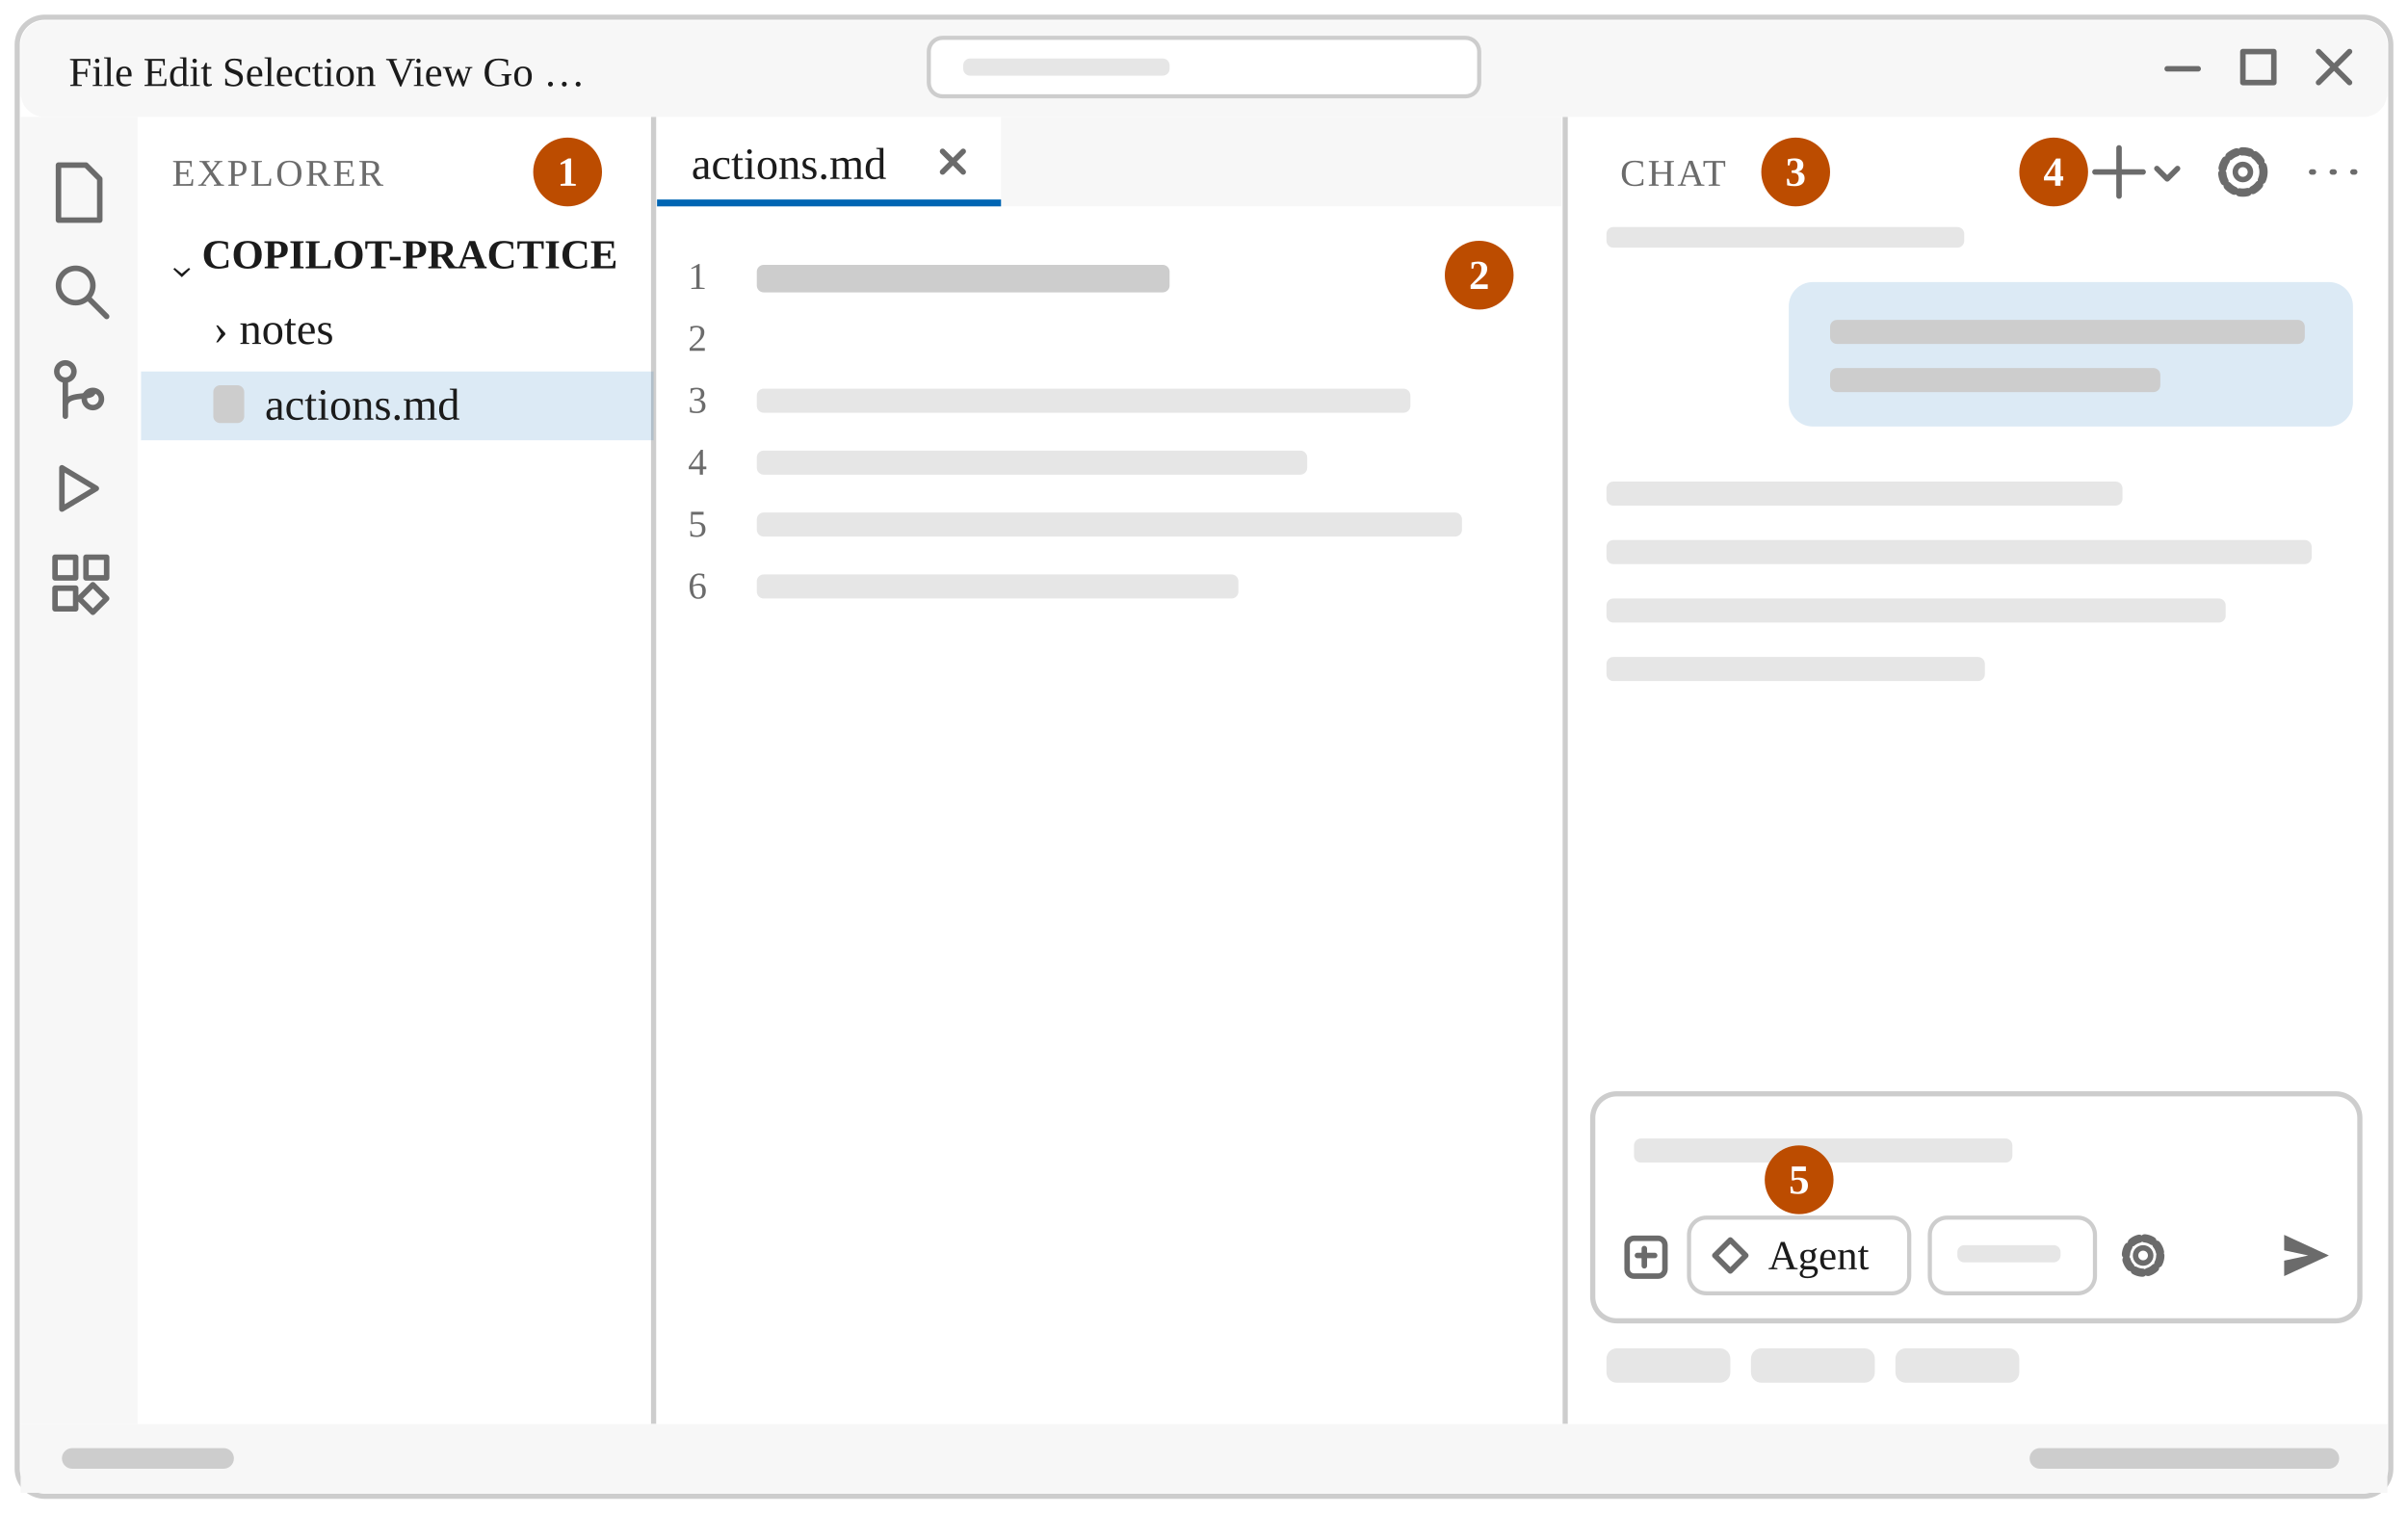
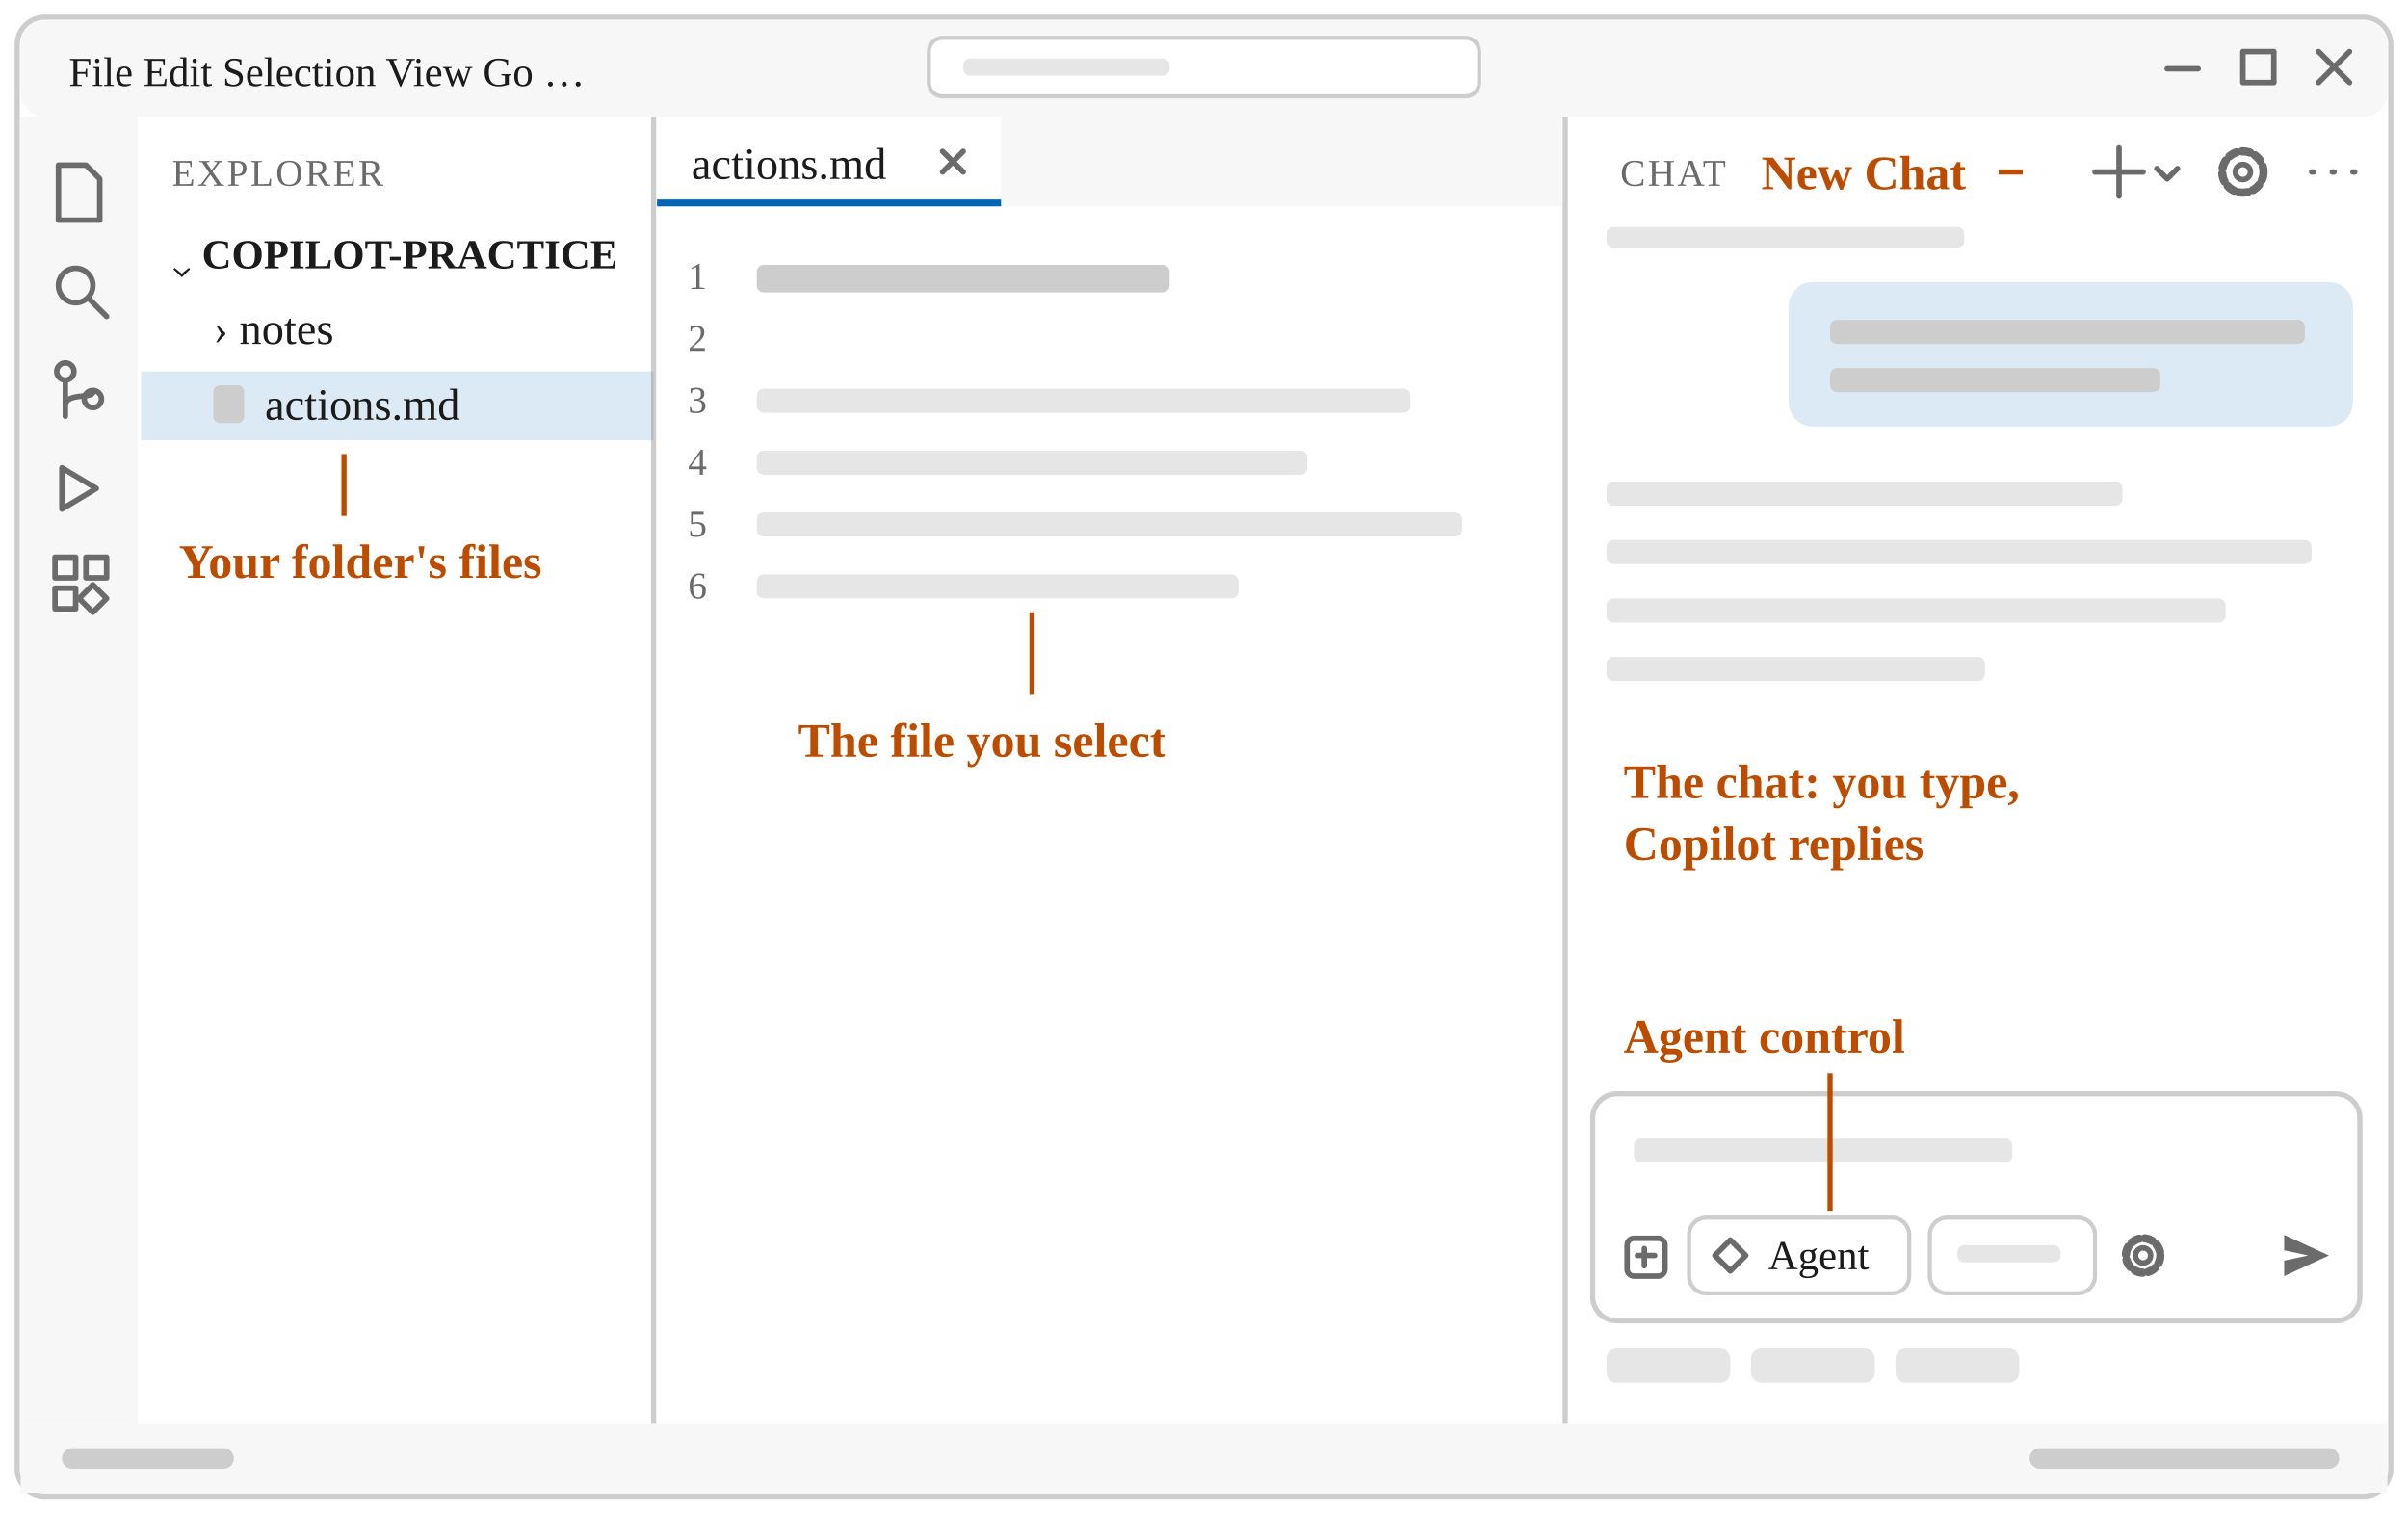
<svg xmlns="http://www.w3.org/2000/svg" viewBox="0 0 700 440" role="presentation">
  <style>
.dg-w{fill:var(--surface,#fff);stroke:var(--rule2,#cdcdcd);stroke-width:1.5}
.dg-c{fill:var(--bg2,#f7f7f7)}
.dg-l{stroke:var(--rule2,#cdcdcd);stroke-width:1.5;fill:none}
.dg-b{fill:var(--rule,#e6e6e6)}
.dg-b2{fill:var(--rule2,#cdcdcd)}
.dg-tn{fill:var(--accent,#0065b3);fill-opacity:.14}
.dg-t{fill:var(--ink,#1b1b1b);font-size:13px}
.dg-tb{fill:var(--ink,#1b1b1b);font-size:13px;font-weight:600}
.dg-s{fill:var(--ink3,#6b6b6b);font-size:11px;letter-spacing:.06em}
.dg-n{fill:var(--ink3,#6b6b6b);font-size:13px}
.dg-ic{fill:none;stroke:var(--ink3,#6b6b6b);stroke-width:1.6;stroke-linecap:round;stroke-linejoin:round}
.dg-p{fill:var(--surface,#fff);stroke:var(--rule2,#cdcdcd);stroke-width:1.2}
.dg-btn{fill:var(--accent,#0065b3)}
.dg-btnt{fill:var(--accent-ink,#fff);font-size:13px;font-weight:600}
.dg-btnl{stroke:var(--accent-ink,#fff);stroke-width:1;fill:none}
.dg-m{fill:none;stroke:var(--mark,#bc4c00);stroke-width:3}
.dg-mb{fill:var(--mark,#bc4c00)}
.dg-mt{fill:var(--mark-ink,#fff);font-size:12px;font-weight:600}
.dg-ml{stroke:var(--mark,#bc4c00);stroke-width:1.5;fill:none}
.dg-lab{fill:var(--mark,#bc4c00);font-size:14px;font-weight:600}
.dg-x-req{fill:var(--accent-soft,#eef4fa);stroke:var(--accent,#0065b3)}
.dg-x-card{fill:var(--bg2,#f7f7f7);stroke:var(--ctl,#767676)}
.dg-x-hit{fill:var(--bg2,#f7f7f7);stroke:var(--accent,#0065b3);stroke-width:2}
.dg-x-dim{opacity:.45}
.dg-x-arrow{stroke:var(--accent,#0065b3);stroke-width:2;fill:none}
.dg-x-head{fill:var(--accent,#0065b3)}
.dg-x-faint{stroke:var(--ctl,#767676);stroke-width:1.5;fill:none;stroke-dasharray:4 4}
.dg-x-cap{fill:var(--ink2,#505050);font-size:13px}
</style>
  <rect class="dg-w" x="5" y="5" width="690" height="430" rx="8" />
  <rect class="dg-c" x="6" y="6" width="688" height="28" rx="7" />
  <text class="dg-t" x="20" y="25" style="font-size:12px">File   Edit   Selection   View   Go   …</text>
  <rect class="dg-p" x="270" y="11" width="160" height="17" rx="4" />
  <rect class="dg-b" x="280" y="17" width="60" height="5" rx="2" />
  <path class="dg-ic" d="M630 20h9M652 15h9v9h-9zM674 15l9 9M683 15l-9 9" />
  <rect class="dg-c" x="6" y="34" width="34" height="380" />
  <path class="dg-ic" d="M17 48h8l4 4v12H17z" />
  <circle class="dg-ic" cx="22" cy="83" r="5" />
  <path class="dg-ic" d="M26 87l5 5" />
  <circle class="dg-ic" cx="19" cy="108" r="2.5" />
  <circle class="dg-ic" cx="27" cy="116" r="2.5" />
  <path class="dg-ic" d="M19 111v10M19 118c0-4 8-2 8-4" />
  <path class="dg-ic" d="M18 136l10 6-10 6z" />
  <path class="dg-ic" d="M16 162h6v6h-6zM25 162h6v6h-6zM16 171h6v6h-6zM27 170l4 4-4 4-4-4z" />
  <line class="dg-l" x1="190" y1="34" x2="190" y2="414" />
  <text class="dg-s" x="50" y="54">EXPLORER</text>
  <text class="dg-tb" x="50" y="78" style="font-size:12px">⌄ COPILOT-PRACTICE</text>
  <text class="dg-t" x="62" y="100">› notes</text>
  <rect class="dg-tn" x="41" y="108" width="149" height="20" />
  <rect class="dg-b2" x="62" y="112" width="9" height="11" rx="2" />
  <text class="dg-t" x="77" y="122">actions.md</text>
  <rect class="dg-c" x="191" y="34" width="263" height="26" />
  <rect class="dg-w" x="191" y="34" width="100" height="26" style="stroke:none" />
  <line x1="191" y1="59" x2="291" y2="59" style="stroke:var(--accent,#0065b3);stroke-width:2" />
  <text class="dg-t" x="201" y="52">actions.md</text>
  <path class="dg-ic" d="M274 44l6 6M280 44l-6 6" />
  <g class="dg-n" style="font-size:11px">
    <text x="200" y="84">1</text>
    <text x="200" y="102">2</text>
    <text x="200" y="120">3</text>
    <text x="200" y="138">4</text>
    <text x="200" y="156">5</text>
    <text x="200" y="174">6</text>
  </g>
  <rect class="dg-b2" x="220" y="77" width="120" height="8" rx="2" />
  <rect class="dg-b" x="220" y="113" width="190" height="7" rx="2" />
  <rect class="dg-b" x="220" y="131" width="160" height="7" rx="2" />
  <rect class="dg-b" x="220" y="149" width="205" height="7" rx="2" />
  <rect class="dg-b" x="220" y="167" width="140" height="7" rx="2" />
  <line class="dg-l" x1="455" y1="34" x2="455" y2="414" />
  <text class="dg-s" x="471" y="54">CHAT</text>
  <path class="dg-ic" d="M616 43v14M609 50h14" />
  <path class="dg-ic" d="M627 49l3 3 3-3" />
  <circle class="dg-ic" cx="652" cy="50" r="6" style="stroke-dasharray:2.4 1.6;stroke-width:2.4" />
  <circle class="dg-ic" cx="652" cy="50" r="2.2" />
  <path class="dg-ic" d="M672 50h.5M678 50h.5M684 50h.5" />
  <rect class="dg-b" x="467" y="66" width="104" height="6" rx="2" />
  <rect class="dg-tn" x="520" y="82" width="164" height="42" rx="7" />
  <rect class="dg-b2" x="532" y="93" width="138" height="7" rx="2" />
  <rect class="dg-b2" x="532" y="107" width="96" height="7" rx="2" />
  <rect class="dg-b" x="467" y="140" width="150" height="7" rx="2" />
  <rect class="dg-b" x="467" y="157" width="205" height="7" rx="2" />
  <rect class="dg-b" x="467" y="174" width="180" height="7" rx="2" />
  <rect class="dg-b" x="467" y="191" width="110" height="7" rx="2" />
  <rect class="dg-w" x="463" y="318" width="223" height="66" rx="7" />
  <rect class="dg-b" x="475" y="331" width="110" height="7" rx="2" />
  <rect class="dg-ic" x="473" y="360" width="11" height="11" rx="2" />
  <path class="dg-ic" d="M478 363v5M476.0 365h5" />
  <rect class="dg-p" x="491" y="354" width="64" height="22" rx="5" />
  <path class="dg-ic" d="M503 360.5l4.5 4.5-4.5 4.5-4.5-4.5z" />
  <text class="dg-t" x="514" y="369" style="font-size:12px">Agent</text>
  <rect class="dg-p" x="561" y="354" width="48" height="22" rx="5" />
  <rect class="dg-b" x="569" y="362" width="30" height="5" rx="2" />
  <circle class="dg-ic" cx="623" cy="365" r="5" style="stroke-dasharray:2.4 1.6;stroke-width:2.4" />
  <circle class="dg-ic" cx="623" cy="365" r="2.2" />
  <path d="M664 371l13-6-13-6v4.5l7 1.5-7 1.5z" style="fill:var(--ink3,#6b6b6b)" />
  <rect class="dg-b" x="467" y="392" width="36" height="10" rx="3" />
  <rect class="dg-b" x="509" y="392" width="36" height="10" rx="3" />
  <rect class="dg-b" x="551" y="392" width="36" height="10" rx="3" />
  <rect class="dg-c" x="6" y="414" width="688" height="20" />
  <rect class="dg-b2" x="18" y="421" width="50" height="6" rx="3" />
  <rect class="dg-b2" x="590" y="421" width="90" height="6" rx="3" />
-   <circle class="dg-mb" cx="165" cy="50" r="10" />
-   <text class="dg-mt" x="165" y="54" text-anchor="middle">1</text>
-   <circle class="dg-mb" cx="430" cy="80" r="10" />
-   <text class="dg-mt" x="430" y="84" text-anchor="middle">2</text>
-   <circle class="dg-mb" cx="522" cy="50" r="10" />
-   <text class="dg-mt" x="522" y="54" text-anchor="middle">3</text>
-   <circle class="dg-mb" cx="597" cy="50" r="10" />
-   <text class="dg-mt" x="597" y="54" text-anchor="middle">4</text>
-   <circle class="dg-mb" cx="523" cy="343" r="10" />
-   <text class="dg-mt" x="523" y="347" text-anchor="middle">5</text>
+   <path class="dg-ml" d="M100 132L100 150" />
+   <text class="dg-lab" x="52" y="168">Your folder's files</text>
+   <path class="dg-ml" d="M300 178L300 202" />
+   <text class="dg-lab" x="232" y="220">The file you select</text>
+   <path class="dg-ml" d="M588 50L581 50" />
+   <text class="dg-lab" x="512" y="55">New Chat</text>
+   <text class="dg-lab" x="472" y="232">The chat: you type,</text>
+   <text class="dg-lab" x="472" y="250">Copilot replies</text>
+   <path class="dg-ml" d="M532 352L532 312" />
+   <text class="dg-lab" x="472" y="306">Agent control</text>
</svg>
